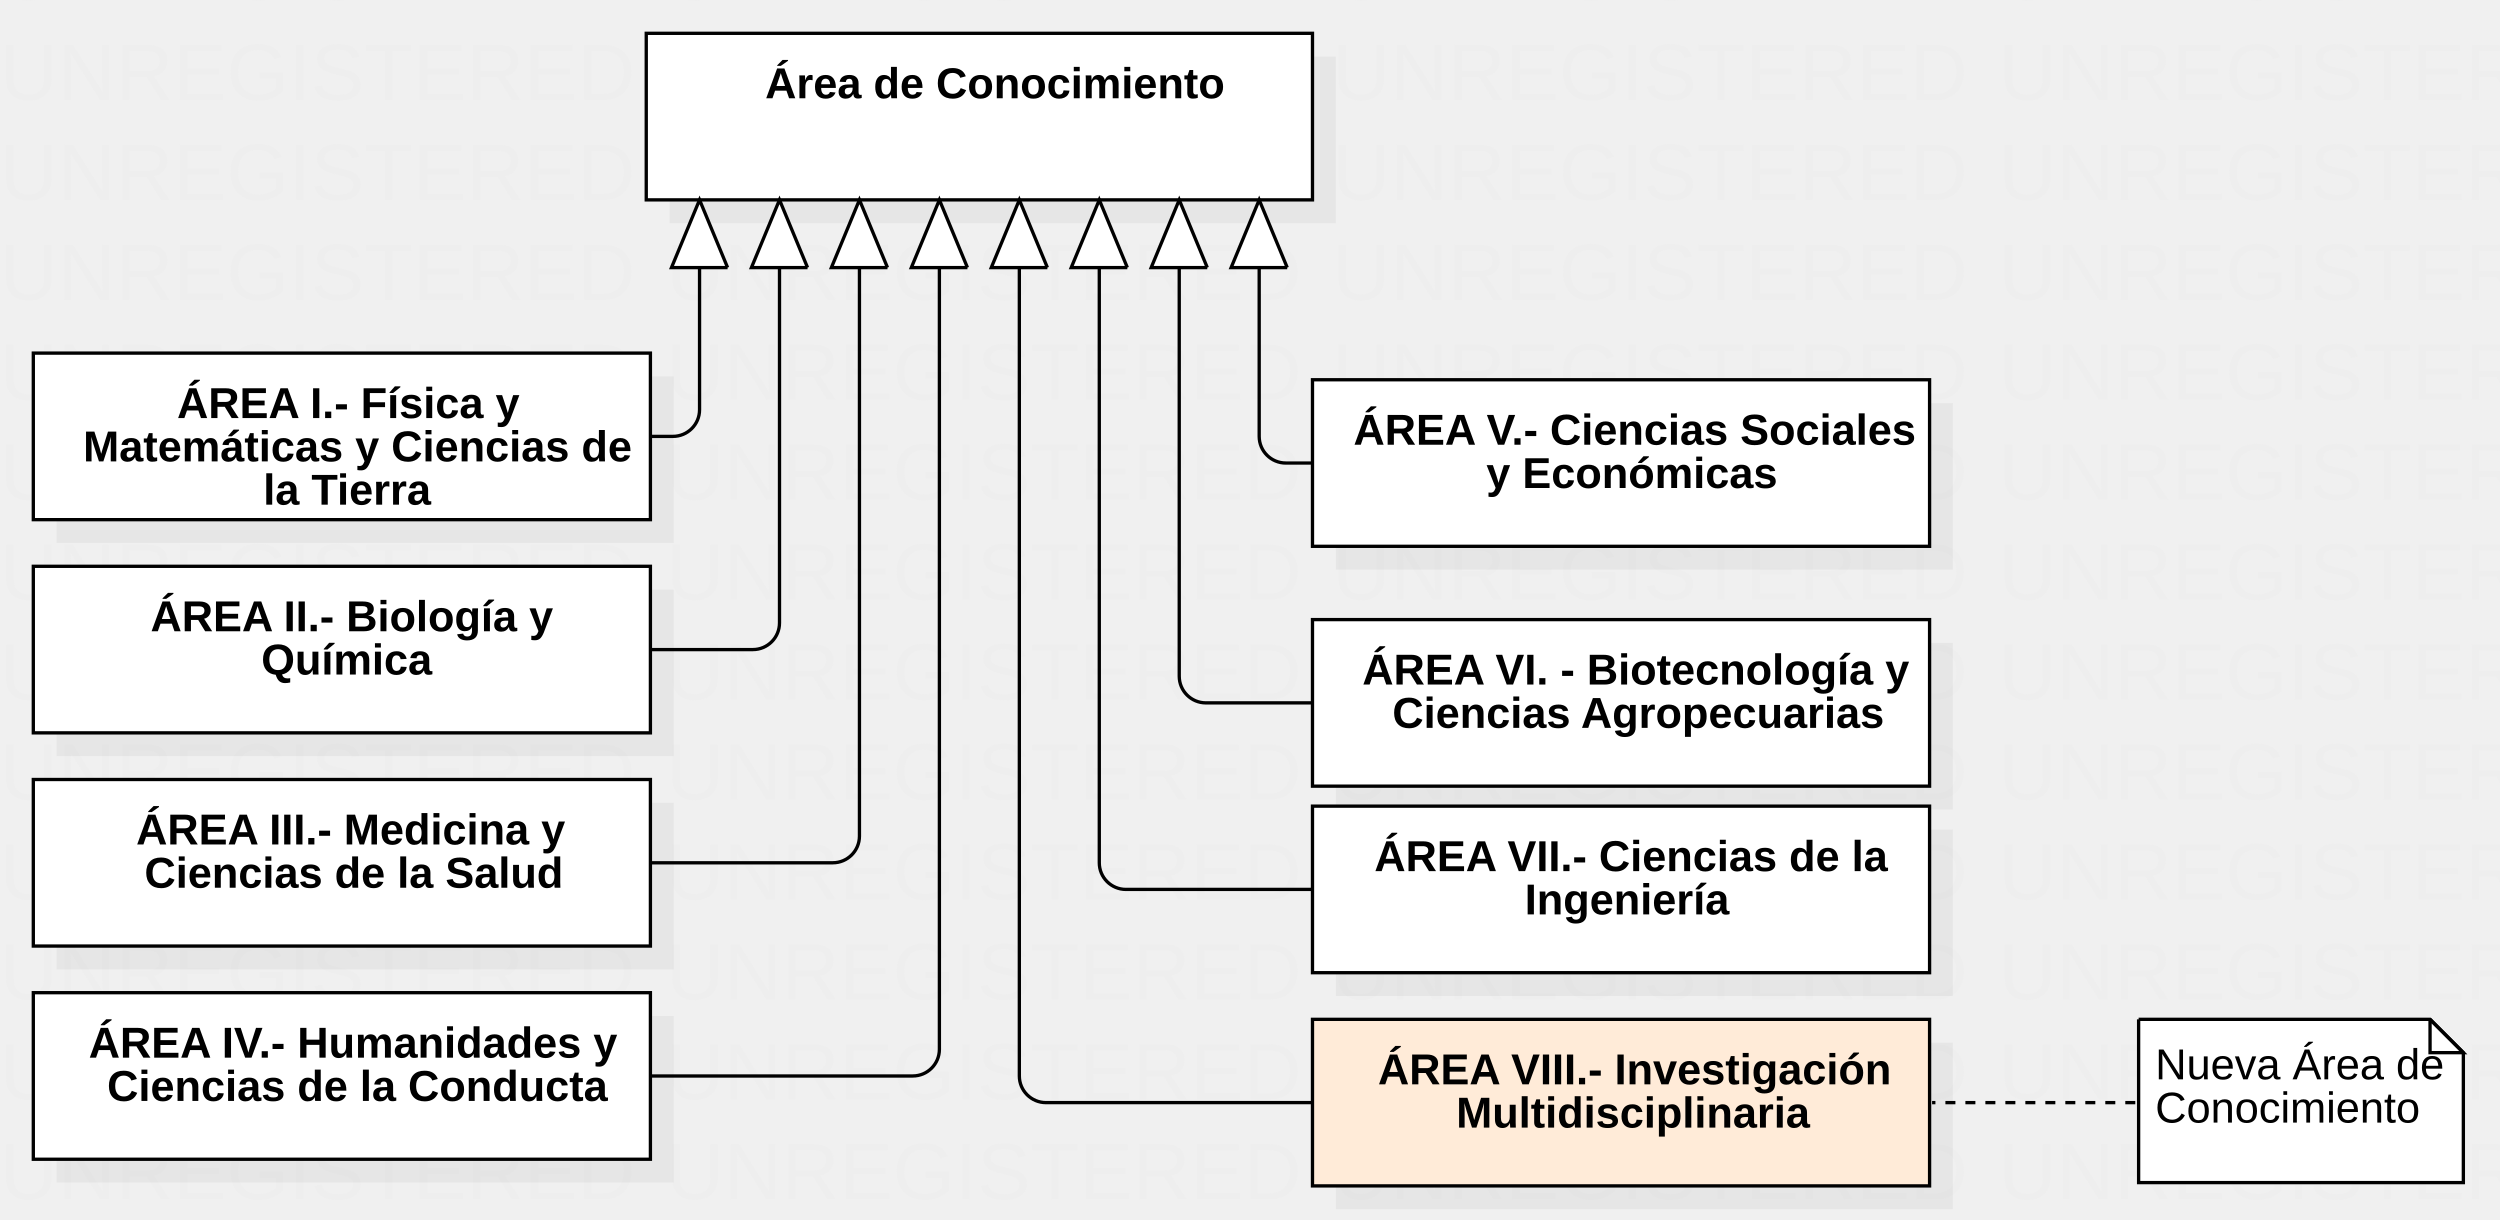
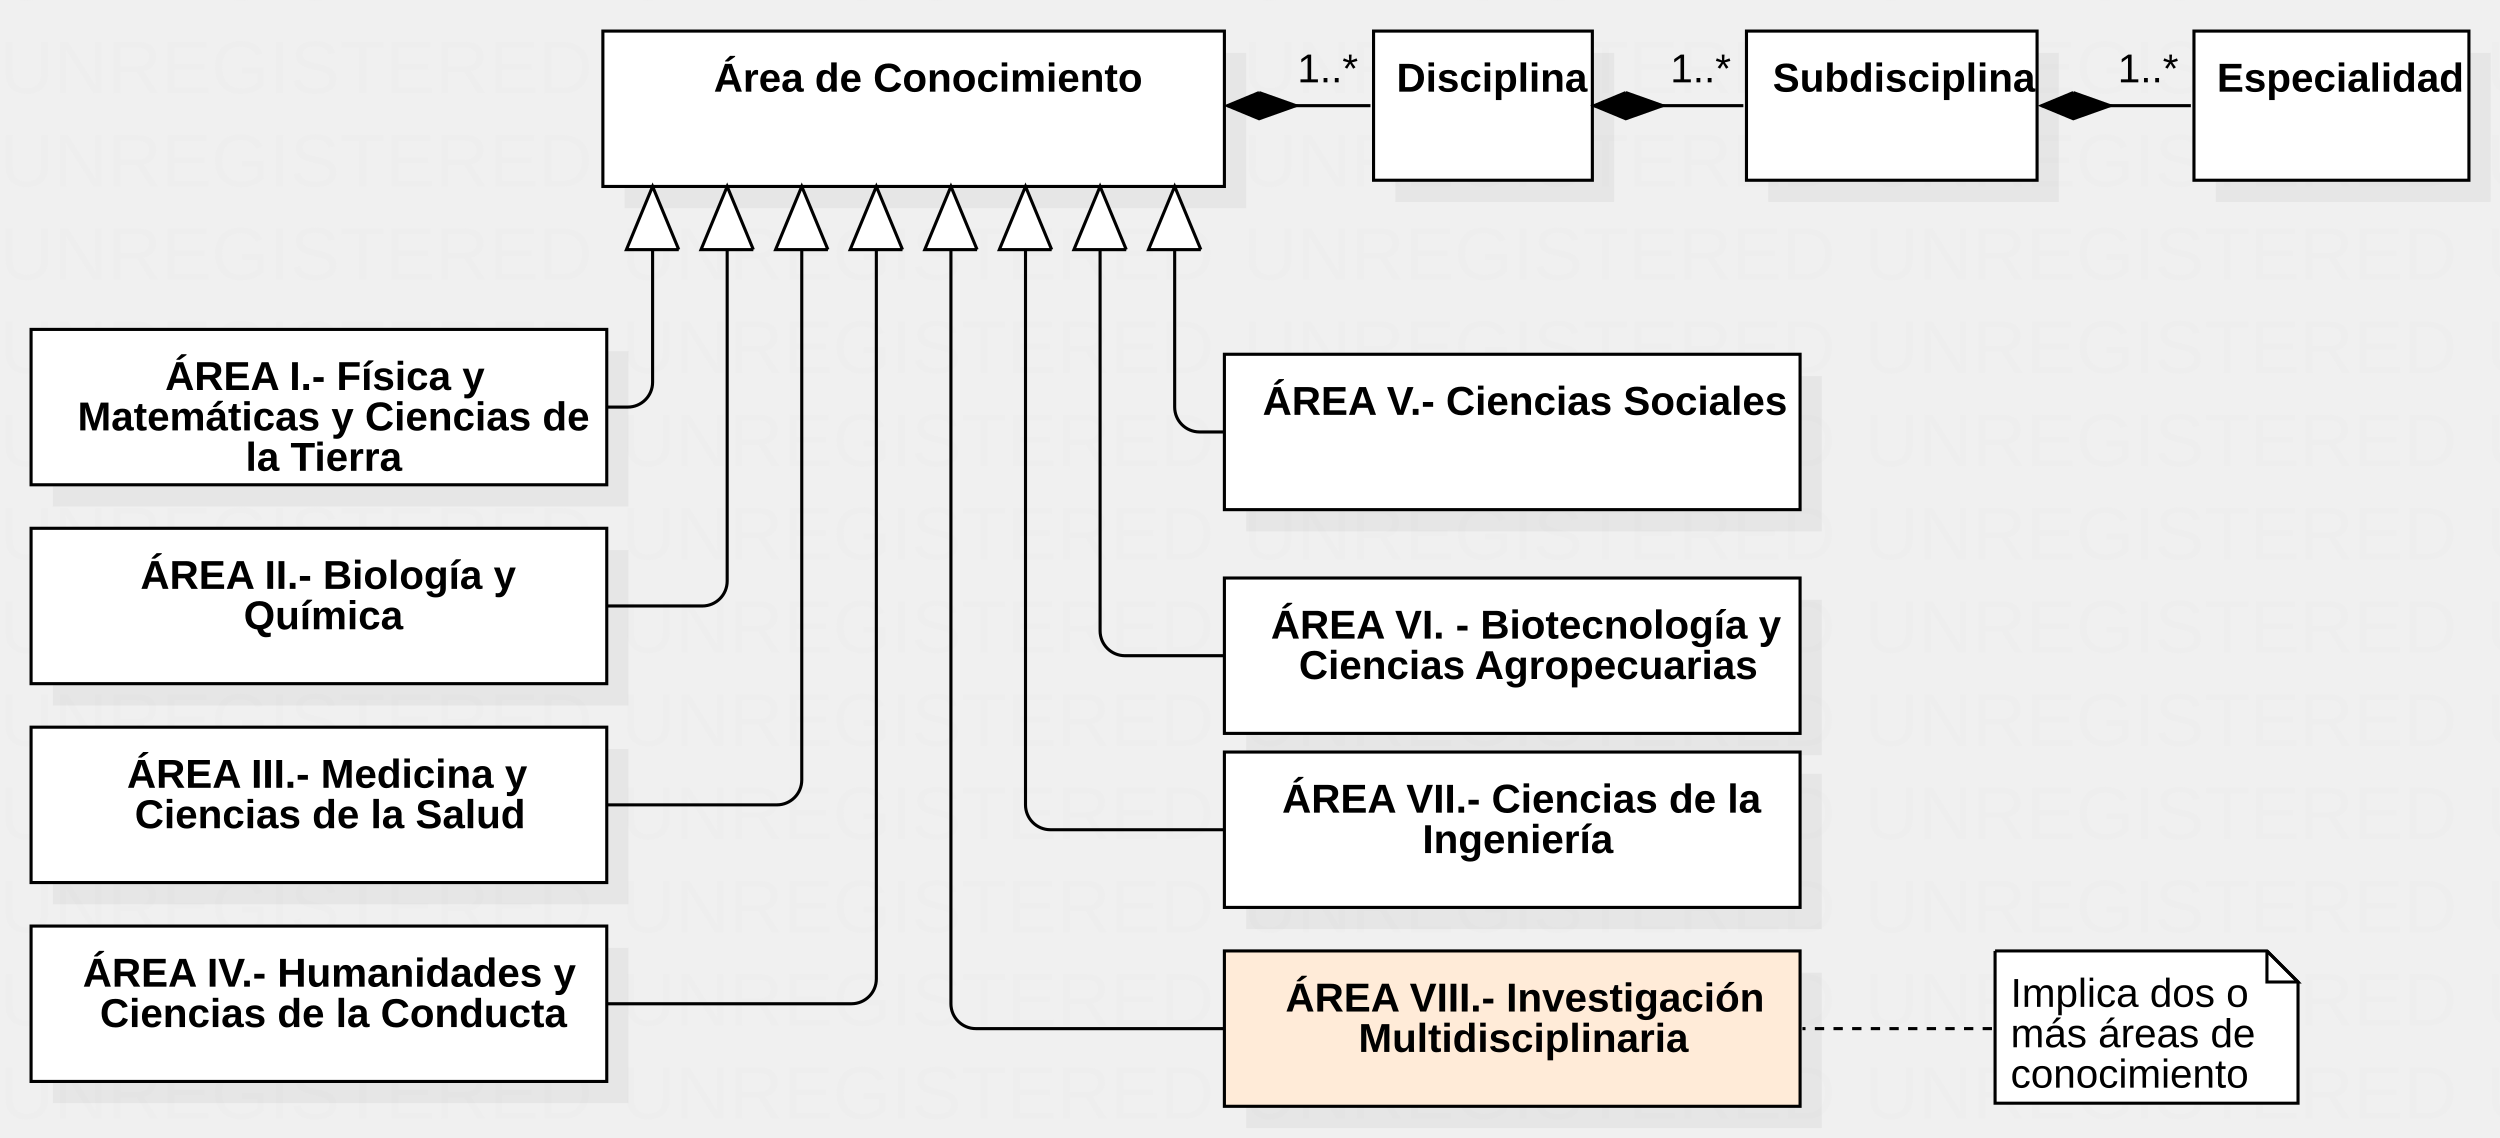
- <svg xmlns="http://www.w3.org/2000/svg" version="1.1" width="750.485" height="366">
+ <svg xmlns="http://www.w3.org/2000/svg" version="1.1" width="804.479" height="366">
  <defs />
  <g>
    <text fill="#eeeeee" stroke="none" font-family="Arial" font-size="24px" font-style="normal" font-weight="normal" text-decoration="none" x="0" y="0">UNREGISTERED</text>
    <text fill="#eeeeee" stroke="none" font-family="Arial" font-size="24px" font-style="normal" font-weight="normal" text-decoration="none" x="0" y="30">UNREGISTERED</text>
    <text fill="#eeeeee" stroke="none" font-family="Arial" font-size="24px" font-style="normal" font-weight="normal" text-decoration="none" x="0" y="60">UNREGISTERED</text>
    <text fill="#eeeeee" stroke="none" font-family="Arial" font-size="24px" font-style="normal" font-weight="normal" text-decoration="none" x="0" y="90">UNREGISTERED</text>
    <text fill="#eeeeee" stroke="none" font-family="Arial" font-size="24px" font-style="normal" font-weight="normal" text-decoration="none" x="0" y="120">UNREGISTERED</text>
    <text fill="#eeeeee" stroke="none" font-family="Arial" font-size="24px" font-style="normal" font-weight="normal" text-decoration="none" x="0" y="150">UNREGISTERED</text>
    <text fill="#eeeeee" stroke="none" font-family="Arial" font-size="24px" font-style="normal" font-weight="normal" text-decoration="none" x="0" y="180">UNREGISTERED</text>
    <text fill="#eeeeee" stroke="none" font-family="Arial" font-size="24px" font-style="normal" font-weight="normal" text-decoration="none" x="0" y="210">UNREGISTERED</text>
    <text fill="#eeeeee" stroke="none" font-family="Arial" font-size="24px" font-style="normal" font-weight="normal" text-decoration="none" x="0" y="240">UNREGISTERED</text>
    <text fill="#eeeeee" stroke="none" font-family="Arial" font-size="24px" font-style="normal" font-weight="normal" text-decoration="none" x="0" y="270">UNREGISTERED</text>
    <text fill="#eeeeee" stroke="none" font-family="Arial" font-size="24px" font-style="normal" font-weight="normal" text-decoration="none" x="0" y="300">UNREGISTERED</text>
    <text fill="#eeeeee" stroke="none" font-family="Arial" font-size="24px" font-style="normal" font-weight="normal" text-decoration="none" x="0" y="330">UNREGISTERED</text>
    <text fill="#eeeeee" stroke="none" font-family="Arial" font-size="24px" font-style="normal" font-weight="normal" text-decoration="none" x="0" y="360">UNREGISTERED</text>
    <text fill="#eeeeee" stroke="none" font-family="Arial" font-size="24px" font-style="normal" font-weight="normal" text-decoration="none" x="200" y="0">UNREGISTERED</text>
    <text fill="#eeeeee" stroke="none" font-family="Arial" font-size="24px" font-style="normal" font-weight="normal" text-decoration="none" x="200" y="30">UNREGISTERED</text>
    <text fill="#eeeeee" stroke="none" font-family="Arial" font-size="24px" font-style="normal" font-weight="normal" text-decoration="none" x="200" y="60">UNREGISTERED</text>
    <text fill="#eeeeee" stroke="none" font-family="Arial" font-size="24px" font-style="normal" font-weight="normal" text-decoration="none" x="200" y="90">UNREGISTERED</text>
    <text fill="#eeeeee" stroke="none" font-family="Arial" font-size="24px" font-style="normal" font-weight="normal" text-decoration="none" x="200" y="120">UNREGISTERED</text>
    <text fill="#eeeeee" stroke="none" font-family="Arial" font-size="24px" font-style="normal" font-weight="normal" text-decoration="none" x="200" y="150">UNREGISTERED</text>
    <text fill="#eeeeee" stroke="none" font-family="Arial" font-size="24px" font-style="normal" font-weight="normal" text-decoration="none" x="200" y="180">UNREGISTERED</text>
    <text fill="#eeeeee" stroke="none" font-family="Arial" font-size="24px" font-style="normal" font-weight="normal" text-decoration="none" x="200" y="210">UNREGISTERED</text>
    <text fill="#eeeeee" stroke="none" font-family="Arial" font-size="24px" font-style="normal" font-weight="normal" text-decoration="none" x="200" y="240">UNREGISTERED</text>
    <text fill="#eeeeee" stroke="none" font-family="Arial" font-size="24px" font-style="normal" font-weight="normal" text-decoration="none" x="200" y="270">UNREGISTERED</text>
    <text fill="#eeeeee" stroke="none" font-family="Arial" font-size="24px" font-style="normal" font-weight="normal" text-decoration="none" x="200" y="300">UNREGISTERED</text>
    <text fill="#eeeeee" stroke="none" font-family="Arial" font-size="24px" font-style="normal" font-weight="normal" text-decoration="none" x="200" y="330">UNREGISTERED</text>
    <text fill="#eeeeee" stroke="none" font-family="Arial" font-size="24px" font-style="normal" font-weight="normal" text-decoration="none" x="200" y="360">UNREGISTERED</text>
    <text fill="#eeeeee" stroke="none" font-family="Arial" font-size="24px" font-style="normal" font-weight="normal" text-decoration="none" x="400" y="0">UNREGISTERED</text>
    <text fill="#eeeeee" stroke="none" font-family="Arial" font-size="24px" font-style="normal" font-weight="normal" text-decoration="none" x="400" y="30">UNREGISTERED</text>
    <text fill="#eeeeee" stroke="none" font-family="Arial" font-size="24px" font-style="normal" font-weight="normal" text-decoration="none" x="400" y="60">UNREGISTERED</text>
    <text fill="#eeeeee" stroke="none" font-family="Arial" font-size="24px" font-style="normal" font-weight="normal" text-decoration="none" x="400" y="90">UNREGISTERED</text>
    <text fill="#eeeeee" stroke="none" font-family="Arial" font-size="24px" font-style="normal" font-weight="normal" text-decoration="none" x="400" y="120">UNREGISTERED</text>
    <text fill="#eeeeee" stroke="none" font-family="Arial" font-size="24px" font-style="normal" font-weight="normal" text-decoration="none" x="400" y="150">UNREGISTERED</text>
    <text fill="#eeeeee" stroke="none" font-family="Arial" font-size="24px" font-style="normal" font-weight="normal" text-decoration="none" x="400" y="180">UNREGISTERED</text>
    <text fill="#eeeeee" stroke="none" font-family="Arial" font-size="24px" font-style="normal" font-weight="normal" text-decoration="none" x="400" y="210">UNREGISTERED</text>
    <text fill="#eeeeee" stroke="none" font-family="Arial" font-size="24px" font-style="normal" font-weight="normal" text-decoration="none" x="400" y="240">UNREGISTERED</text>
    <text fill="#eeeeee" stroke="none" font-family="Arial" font-size="24px" font-style="normal" font-weight="normal" text-decoration="none" x="400" y="270">UNREGISTERED</text>
    <text fill="#eeeeee" stroke="none" font-family="Arial" font-size="24px" font-style="normal" font-weight="normal" text-decoration="none" x="400" y="300">UNREGISTERED</text>
    <text fill="#eeeeee" stroke="none" font-family="Arial" font-size="24px" font-style="normal" font-weight="normal" text-decoration="none" x="400" y="330">UNREGISTERED</text>
    <text fill="#eeeeee" stroke="none" font-family="Arial" font-size="24px" font-style="normal" font-weight="normal" text-decoration="none" x="400" y="360">UNREGISTERED</text>
    <text fill="#eeeeee" stroke="none" font-family="Arial" font-size="24px" font-style="normal" font-weight="normal" text-decoration="none" x="600" y="0">UNREGISTERED</text>
    <text fill="#eeeeee" stroke="none" font-family="Arial" font-size="24px" font-style="normal" font-weight="normal" text-decoration="none" x="600" y="30">UNREGISTERED</text>
    <text fill="#eeeeee" stroke="none" font-family="Arial" font-size="24px" font-style="normal" font-weight="normal" text-decoration="none" x="600" y="60">UNREGISTERED</text>
    <text fill="#eeeeee" stroke="none" font-family="Arial" font-size="24px" font-style="normal" font-weight="normal" text-decoration="none" x="600" y="90">UNREGISTERED</text>
    <text fill="#eeeeee" stroke="none" font-family="Arial" font-size="24px" font-style="normal" font-weight="normal" text-decoration="none" x="600" y="120">UNREGISTERED</text>
    <text fill="#eeeeee" stroke="none" font-family="Arial" font-size="24px" font-style="normal" font-weight="normal" text-decoration="none" x="600" y="150">UNREGISTERED</text>
    <text fill="#eeeeee" stroke="none" font-family="Arial" font-size="24px" font-style="normal" font-weight="normal" text-decoration="none" x="600" y="180">UNREGISTERED</text>
    <text fill="#eeeeee" stroke="none" font-family="Arial" font-size="24px" font-style="normal" font-weight="normal" text-decoration="none" x="600" y="210">UNREGISTERED</text>
    <text fill="#eeeeee" stroke="none" font-family="Arial" font-size="24px" font-style="normal" font-weight="normal" text-decoration="none" x="600" y="240">UNREGISTERED</text>
    <text fill="#eeeeee" stroke="none" font-family="Arial" font-size="24px" font-style="normal" font-weight="normal" text-decoration="none" x="600" y="270">UNREGISTERED</text>
    <text fill="#eeeeee" stroke="none" font-family="Arial" font-size="24px" font-style="normal" font-weight="normal" text-decoration="none" x="600" y="300">UNREGISTERED</text>
    <text fill="#eeeeee" stroke="none" font-family="Arial" font-size="24px" font-style="normal" font-weight="normal" text-decoration="none" x="600" y="330">UNREGISTERED</text>
    <text fill="#eeeeee" stroke="none" font-family="Arial" font-size="24px" font-style="normal" font-weight="normal" text-decoration="none" x="600" y="360">UNREGISTERED</text>
+     <text fill="#eeeeee" stroke="none" font-family="Arial" font-size="24px" font-style="normal" font-weight="normal" text-decoration="none" x="800" y="0">UNREGISTERED</text>
+     <text fill="#eeeeee" stroke="none" font-family="Arial" font-size="24px" font-style="normal" font-weight="normal" text-decoration="none" x="800" y="30">UNREGISTERED</text>
+     <text fill="#eeeeee" stroke="none" font-family="Arial" font-size="24px" font-style="normal" font-weight="normal" text-decoration="none" x="800" y="60">UNREGISTERED</text>
+     <text fill="#eeeeee" stroke="none" font-family="Arial" font-size="24px" font-style="normal" font-weight="normal" text-decoration="none" x="800" y="90">UNREGISTERED</text>
+     <text fill="#eeeeee" stroke="none" font-family="Arial" font-size="24px" font-style="normal" font-weight="normal" text-decoration="none" x="800" y="120">UNREGISTERED</text>
+     <text fill="#eeeeee" stroke="none" font-family="Arial" font-size="24px" font-style="normal" font-weight="normal" text-decoration="none" x="800" y="150">UNREGISTERED</text>
+     <text fill="#eeeeee" stroke="none" font-family="Arial" font-size="24px" font-style="normal" font-weight="normal" text-decoration="none" x="800" y="180">UNREGISTERED</text>
+     <text fill="#eeeeee" stroke="none" font-family="Arial" font-size="24px" font-style="normal" font-weight="normal" text-decoration="none" x="800" y="210">UNREGISTERED</text>
+     <text fill="#eeeeee" stroke="none" font-family="Arial" font-size="24px" font-style="normal" font-weight="normal" text-decoration="none" x="800" y="240">UNREGISTERED</text>
+     <text fill="#eeeeee" stroke="none" font-family="Arial" font-size="24px" font-style="normal" font-weight="normal" text-decoration="none" x="800" y="270">UNREGISTERED</text>
+     <text fill="#eeeeee" stroke="none" font-family="Arial" font-size="24px" font-style="normal" font-weight="normal" text-decoration="none" x="800" y="300">UNREGISTERED</text>
+     <text fill="#eeeeee" stroke="none" font-family="Arial" font-size="24px" font-style="normal" font-weight="normal" text-decoration="none" x="800" y="330">UNREGISTERED</text>
+     <text fill="#eeeeee" stroke="none" font-family="Arial" font-size="24px" font-style="normal" font-weight="normal" text-decoration="none" x="800" y="360">UNREGISTERED</text>
    <g transform="translate(-22,-38) scale(1,1)">
      <rect fill="#C0C0C0" stroke="none" x="223" y="55" width="200" height="50" opacity="0.2" />
    </g>
    <g transform="translate(-22,-38) scale(1,1)">
      <rect fill="#ffffff" stroke="none" x="216" y="48" width="200" height="50" />
    </g>
    <g transform="translate(-22,-38) scale(1,1)">
      <path fill="none" stroke="#000000" d="M 216 48 L 416 48 L 416 98 L 216 98 L 216 48 Z Z" stroke-miterlimit="10" />
    </g>
    <g transform="translate(-22,-38) scale(1,1)">
      <g>
        <path fill="none" stroke="none" />
        <text fill="#000000" stroke="none" font-family="Arial" font-size="13px" font-style="normal" font-weight="bold" text-decoration="none" x="251.686" y="67.5">Área de Conocimiento</text>
      </g>
    </g>
    <g transform="translate(-22,-38) scale(1,1)">
      <rect fill="#C0C0C0" stroke="none" x="39" y="151" width="185.249" height="50" opacity="0.2" />
    </g>
    <g transform="translate(-22,-38) scale(1,1)">
      <rect fill="#ffffff" stroke="none" x="32" y="144" width="185.249" height="50" />
    </g>
    <g transform="translate(-22,-38) scale(1,1)">
      <path fill="none" stroke="#000000" d="M 32 144 L 217.249 144 L 217.249 194 L 32 194 L 32 144 Z Z" stroke-miterlimit="10" />
    </g>
    <g transform="translate(-22,-38) scale(1,1)">
      <g>
        <path fill="none" stroke="none" />
        <text fill="#000000" stroke="none" font-family="Arial" font-size="13px" font-style="normal" font-weight="bold" text-decoration="none" x="75.145" y="163.5">ÁREA I.- Física y</text>
        <text fill="#000000" stroke="none" font-family="Arial" font-size="13px" font-style="normal" font-weight="bold" text-decoration="none" x="46.955" y="176.5">Matemáticas y Ciencias de</text>
        <text fill="#000000" stroke="none" font-family="Arial" font-size="13px" font-style="normal" font-weight="bold" text-decoration="none" x="101.027" y="189.5">la Tierra</text>
      </g>
    </g>
    <g transform="translate(-22,-38) scale(1,1)">
      <rect fill="#C0C0C0" stroke="none" x="39" y="215" width="185.249" height="50" opacity="0.2" />
    </g>
    <g transform="translate(-22,-38) scale(1,1)">
      <rect fill="#ffffff" stroke="none" x="32" y="208" width="185.249" height="50" />
    </g>
    <g transform="translate(-22,-38) scale(1,1)">
      <path fill="none" stroke="#000000" d="M 32 208 L 217.249 208 L 217.249 258 L 32 258 L 32 208 Z Z" stroke-miterlimit="10" />
    </g>
    <g transform="translate(-22,-38) scale(1,1)">
      <g>
        <path fill="none" stroke="none" />
        <text fill="#000000" stroke="none" font-family="Arial" font-size="13px" font-style="normal" font-weight="bold" text-decoration="none" x="67.185" y="227.5">ÁREA II.- Biología y</text>
        <text fill="#000000" stroke="none" font-family="Arial" font-size="13px" font-style="normal" font-weight="bold" text-decoration="none" x="100.424" y="240.5">Química</text>
      </g>
    </g>
    <g transform="translate(-22,-38) scale(1,1)">
      <rect fill="#C0C0C0" stroke="none" x="39" y="279" width="185.249" height="50" opacity="0.2" />
    </g>
    <g transform="translate(-22,-38) scale(1,1)">
      <rect fill="#ffffff" stroke="none" x="32" y="272" width="185.249" height="50" />
    </g>
    <g transform="translate(-22,-38) scale(1,1)">
      <path fill="none" stroke="#000000" d="M 32 272 L 217.249 272 L 217.249 322 L 32 322 L 32 272 Z Z" stroke-miterlimit="10" />
    </g>
    <g transform="translate(-22,-38) scale(1,1)">
      <g>
        <path fill="none" stroke="none" />
        <text fill="#000000" stroke="none" font-family="Arial" font-size="13px" font-style="normal" font-weight="bold" text-decoration="none" x="62.855" y="291.5">ÁREA III.- Medicina y</text>
        <text fill="#000000" stroke="none" font-family="Arial" font-size="13px" font-style="normal" font-weight="bold" text-decoration="none" x="65.366" y="304.5">Ciencias de la Salud</text>
      </g>
    </g>
    <g transform="translate(-22,-38) scale(1,1)">
      <rect fill="#C0C0C0" stroke="none" x="39" y="343" width="185.249" height="50" opacity="0.2" />
    </g>
    <g transform="translate(-22,-38) scale(1,1)">
      <rect fill="#ffffff" stroke="none" x="32" y="336" width="185.249" height="50" />
    </g>
    <g transform="translate(-22,-38) scale(1,1)">
      <path fill="none" stroke="#000000" d="M 32 336 L 217.249 336 L 217.249 386 L 32 386 L 32 336 Z Z" stroke-miterlimit="10" />
    </g>
    <g transform="translate(-22,-38) scale(1,1)">
      <g>
        <path fill="none" stroke="none" />
        <text fill="#000000" stroke="none" font-family="Arial" font-size="13px" font-style="normal" font-weight="bold" text-decoration="none" x="48.634" y="355.5">ÁREA IV.- Humanidades y</text>
        <text fill="#000000" stroke="none" font-family="Arial" font-size="13px" font-style="normal" font-weight="bold" text-decoration="none" x="54.166" y="368.5">Ciencias de la Conducta</text>
      </g>
    </g>
    <g transform="translate(-22,-38) scale(1,1)">
      <rect fill="#C0C0C0" stroke="none" x="423" y="159" width="185.249" height="50" opacity="0.2" />
    </g>
    <g transform="translate(-22,-38) scale(1,1)">
      <rect fill="#ffffff" stroke="none" x="416" y="152" width="185.249" height="50" />
    </g>
    <g transform="translate(-22,-38) scale(1,1)">
      <path fill="none" stroke="#000000" d="M 416 152 L 601.249 152 L 601.249 202 L 416 202 L 416 152 Z Z" stroke-miterlimit="10" />
    </g>
    <g transform="translate(-22,-38) scale(1,1)">
      <g>
        <path fill="none" stroke="none" />
        <text fill="#000000" stroke="none" font-family="Arial" font-size="13px" font-style="normal" font-weight="bold" text-decoration="none" x="428.301" y="171.5">ÁREA V.- Ciencias Sociales</text>
-         <text fill="#000000" stroke="none" font-family="Arial" font-size="13px" font-style="normal" font-weight="bold" text-decoration="none" x="468.165" y="184.5">y Económicas</text>
      </g>
    </g>
    <g transform="translate(-22,-38) scale(1,1)">
      <rect fill="#C0C0C0" stroke="none" x="423" y="231" width="185.249" height="50" opacity="0.2" />
    </g>
    <g transform="translate(-22,-38) scale(1,1)">
      <rect fill="#ffffff" stroke="none" x="416" y="224" width="185.249" height="50" />
    </g>
    <g transform="translate(-22,-38) scale(1,1)">
      <path fill="none" stroke="#000000" d="M 416 224 L 601.249 224 L 601.249 274 L 416 274 L 416 224 Z Z" stroke-miterlimit="10" />
    </g>
    <g transform="translate(-22,-38) scale(1,1)">
      <g>
        <path fill="none" stroke="none" />
        <text fill="#000000" stroke="none" font-family="Arial" font-size="13px" font-style="normal" font-weight="bold" text-decoration="none" x="430.948" y="243.5">ÁREA VI. - Biotecnología y</text>
        <text fill="#000000" stroke="none" font-family="Arial" font-size="13px" font-style="normal" font-weight="bold" text-decoration="none" x="439.978" y="256.5">Ciencias Agropecuarias</text>
      </g>
    </g>
    <g transform="translate(-22,-38) scale(1,1)">
      <rect fill="#C0C0C0" stroke="none" x="423" y="287" width="185.249" height="50" opacity="0.2" />
    </g>
    <g transform="translate(-22,-38) scale(1,1)">
      <rect fill="#ffffff" stroke="none" x="416" y="280" width="185.249" height="50" />
    </g>
    <g transform="translate(-22,-38) scale(1,1)">
      <path fill="none" stroke="#000000" d="M 416 280 L 601.249 280 L 601.249 330 L 416 330 L 416 280 Z Z" stroke-miterlimit="10" />
    </g>
    <g transform="translate(-22,-38) scale(1,1)">
      <g>
        <path fill="none" stroke="none" />
        <text fill="#000000" stroke="none" font-family="Arial" font-size="13px" font-style="normal" font-weight="bold" text-decoration="none" x="434.566" y="299.5">ÁREA VII.- Ciencias de la</text>
        <text fill="#000000" stroke="none" font-family="Arial" font-size="13px" font-style="normal" font-weight="bold" text-decoration="none" x="479.714" y="312.5">Ingeniería</text>
      </g>
    </g>
    <g transform="translate(-22,-38) scale(1,1)">
      <rect fill="#C0C0C0" stroke="none" x="423" y="351" width="185.249" height="50" opacity="0.2" />
    </g>
    <g transform="translate(-22,-38) scale(1,1)">
      <rect fill="#ffebd8" stroke="none" x="416" y="344" width="185.249" height="50" />
    </g>
    <g transform="translate(-22,-38) scale(1,1)">
      <path fill="none" stroke="#000000" d="M 416 344 L 601.249 344 L 601.249 394 L 416 394 L 416 344 Z Z" stroke-miterlimit="10" />
    </g>
    <g transform="translate(-22,-38) scale(1,1)">
      <g>
        <path fill="none" stroke="none" />
        <text fill="#000000" stroke="none" font-family="Arial" font-size="13px" font-style="normal" font-weight="bold" text-decoration="none" x="435.649" y="363.5">ÁREA VIII.- Investigación</text>
        <text fill="#000000" stroke="none" font-family="Arial" font-size="13px" font-style="normal" font-weight="bold" text-decoration="none" x="459.135" y="376.5">Multidisciplinaria </text>
      </g>
    </g>
    <g transform="translate(-22,-38) scale(1,1)">
      <path fill="none" stroke="#000000" d="M 217 169 L 224 169 M 224 169 A 8 8 0 0 0 232 161 L 232 98" stroke-miterlimit="10" />
    </g>
    <g transform="translate(-22,-38) scale(1,1)">
      <path fill="#FFFFFF" stroke="none" d="M 240.419 118.325 L 232 98 L 223.581 118.325" />
    </g>
    <g transform="translate(-22,-38) scale(1,1)">
      <path fill="none" stroke="#000000" d="M 240.419 118.325 L 232 98 L 223.581 118.325 L 240.419 118.325" stroke-miterlimit="10" />
    </g>
    <g transform="translate(-22,-38) scale(1,1)">
      <path fill="none" stroke="#000000" d="M 416 177 L 408 177 M 408 177 A 8 8 0 0 1 400 169 L 400 98" stroke-miterlimit="10" />
    </g>
    <g transform="translate(-22,-38) scale(1,1)">
      <path fill="#FFFFFF" stroke="none" d="M 408.419 118.325 L 400 98 L 391.581 118.325" />
    </g>
    <g transform="translate(-22,-38) scale(1,1)">
      <path fill="none" stroke="#000000" d="M 408.419 118.325 L 400 98 L 391.581 118.325 L 408.419 118.325" stroke-miterlimit="10" />
    </g>
    <g transform="translate(-22,-38) scale(1,1)">
      <path fill="none" stroke="#000000" d="M 217 233 L 248 233 M 248 233 A 8 8 0 0 0 256 225 L 256 98" stroke-miterlimit="10" />
    </g>
    <g transform="translate(-22,-38) scale(1,1)">
      <path fill="#FFFFFF" stroke="none" d="M 264.419 118.325 L 256 98 L 247.581 118.325" />
    </g>
    <g transform="translate(-22,-38) scale(1,1)">
      <path fill="none" stroke="#000000" d="M 264.419 118.325 L 256 98 L 247.581 118.325 L 264.419 118.325" stroke-miterlimit="10" />
    </g>
    <g transform="translate(-22,-38) scale(1,1)">
      <path fill="none" stroke="#000000" d="M 416 249 L 384 249 M 384 249 A 8 8 0 0 1 376 241 L 376 98" stroke-miterlimit="10" />
    </g>
    <g transform="translate(-22,-38) scale(1,1)">
      <path fill="#FFFFFF" stroke="none" d="M 384.419 118.325 L 376 98 L 367.581 118.325" />
    </g>
    <g transform="translate(-22,-38) scale(1,1)">
      <path fill="none" stroke="#000000" d="M 384.419 118.325 L 376 98 L 367.581 118.325 L 384.419 118.325" stroke-miterlimit="10" />
    </g>
    <g transform="translate(-22,-38) scale(1,1)">
      <path fill="none" stroke="#000000" d="M 217 297 L 272 297 M 272 297 A 8 8 0 0 0 280 289 L 280 98" stroke-miterlimit="10" />
    </g>
    <g transform="translate(-22,-38) scale(1,1)">
      <path fill="#FFFFFF" stroke="none" d="M 288.419 118.325 L 280 98 L 271.581 118.325" />
    </g>
    <g transform="translate(-22,-38) scale(1,1)">
      <path fill="none" stroke="#000000" d="M 288.419 118.325 L 280 98 L 271.581 118.325 L 288.419 118.325" stroke-miterlimit="10" />
    </g>
    <g transform="translate(-22,-38) scale(1,1)">
      <path fill="none" stroke="#000000" d="M 416 305 L 360 305 M 360 305 A 8 8 0 0 1 352 297 L 352 98" stroke-miterlimit="10" />
    </g>
    <g transform="translate(-22,-38) scale(1,1)">
      <path fill="#FFFFFF" stroke="none" d="M 360.419 118.325 L 352 98 L 343.581 118.325" />
    </g>
    <g transform="translate(-22,-38) scale(1,1)">
      <path fill="none" stroke="#000000" d="M 360.419 118.325 L 352 98 L 343.581 118.325 L 360.419 118.325" stroke-miterlimit="10" />
    </g>
    <g transform="translate(-22,-38) scale(1,1)">
      <path fill="none" stroke="#000000" d="M 217 361 L 296 361 M 296 361 A 8 8 0 0 0 304 353 L 304 98" stroke-miterlimit="10" />
    </g>
    <g transform="translate(-22,-38) scale(1,1)">
      <path fill="#FFFFFF" stroke="none" d="M 312.419 118.325 L 304 98 L 295.581 118.325" />
    </g>
    <g transform="translate(-22,-38) scale(1,1)">
      <path fill="none" stroke="#000000" d="M 312.419 118.325 L 304 98 L 295.581 118.325 L 312.419 118.325" stroke-miterlimit="10" />
    </g>
    <g transform="translate(-22,-38) scale(1,1)">
      <path fill="none" stroke="#000000" d="M 416 369 L 336 369 M 336 369 A 8 8 0 0 1 328 361 L 328 98" stroke-miterlimit="10" />
    </g>
    <g transform="translate(-22,-38) scale(1,1)">
      <path fill="#FFFFFF" stroke="none" d="M 336.419 118.325 L 328 98 L 319.581 118.325" />
    </g>
    <g transform="translate(-22,-38) scale(1,1)">
      <path fill="none" stroke="#000000" d="M 336.419 118.325 L 328 98 L 319.581 118.325 L 336.419 118.325" stroke-miterlimit="10" />
    </g>
    <g transform="translate(-22,-38) scale(1,1)">
      <path fill="#ffffff" stroke="none" d="M 664 344 L 751.485 344 L 761.485 354 L 761.485 393 L 664 393 L 664 344" />
    </g>
    <g transform="translate(-22,-38) scale(1,1)">
      <path fill="none" stroke="#000000" d="M 664 344 L 751.485 344 L 761.485 354 L 761.485 393 L 664 393 L 664 344 L 664 344" stroke-miterlimit="10" />
    </g>
    <g transform="translate(-22,-38) scale(1,1)">
      <path fill="none" stroke="#000000" d="M 751.485 344 L 751.485 354 L 761.485 354 L 751.485 344" stroke-miterlimit="10" />
    </g>
    <g transform="translate(-22,-38) scale(1,1)">
      <g>
        <path fill="none" stroke="none" />
-         <text fill="#000000" stroke="none" font-family="Arial" font-size="13px" font-style="normal" font-weight="normal" text-decoration="none" x="669" y="362">Nueva Área de</text>
-         <text fill="#000000" stroke="none" font-family="Arial" font-size="13px" font-style="normal" font-weight="normal" text-decoration="none" x="669" y="375">Conocimiento</text>
+         <text fill="#000000" stroke="none" font-family="Arial" font-size="13px" font-style="normal" font-weight="normal" text-decoration="none" x="669" y="362">Implica dos o</text>
+         <text fill="#000000" stroke="none" font-family="Arial" font-size="13px" font-style="normal" font-weight="normal" text-decoration="none" x="669" y="375">más áreas de</text>
+         <text fill="#000000" stroke="none" font-family="Arial" font-size="13px" font-style="normal" font-weight="normal" text-decoration="none" x="669" y="388">conocimiento</text>
      </g>
    </g>
    <g transform="translate(-22,-38) scale(1,1)">
      <path fill="none" stroke="#000000" d="M 663 369 L 602 369" stroke-miterlimit="10" stroke-dasharray="3" />
+     </g>
+     <g transform="translate(-22,-38) scale(1,1)">
+       <rect fill="#C0C0C0" stroke="none" x="471" y="55" width="70.407" height="48" opacity="0.2" />
+     </g>
+     <g transform="translate(-22,-38) scale(1,1)">
+       <rect fill="#ffffff" stroke="none" x="464" y="48" width="70.407" height="48" />
+     </g>
+     <g transform="translate(-22,-38) scale(1,1)">
+       <path fill="none" stroke="#000000" d="M 464 48 L 534.407 48 L 534.407 96 L 464 96 L 464 48 Z Z" stroke-miterlimit="10" />
+     </g>
+     <g transform="translate(-22,-38) scale(1,1)">
+       <g>
+         <path fill="none" stroke="none" />
+         <text fill="#000000" stroke="none" font-family="Arial" font-size="13px" font-style="normal" font-weight="bold" text-decoration="none" x="471.388" y="67.5">Disciplina</text>
+       </g>
+     </g>
+     <g transform="translate(-22,-38) scale(1,1)">
+       <rect fill="#C0C0C0" stroke="none" x="591" y="55" width="93.513" height="48" opacity="0.2" />
+     </g>
+     <g transform="translate(-22,-38) scale(1,1)">
+       <rect fill="#ffffff" stroke="none" x="584" y="48" width="93.513" height="48" />
+     </g>
+     <g transform="translate(-22,-38) scale(1,1)">
+       <path fill="none" stroke="#000000" d="M 584 48 L 677.513 48 L 677.513 96 L 584 96 L 584 48 Z Z" stroke-miterlimit="10" />
+     </g>
+     <g transform="translate(-22,-38) scale(1,1)">
+       <g>
+         <path fill="none" stroke="none" />
+         <text fill="#000000" stroke="none" font-family="Arial" font-size="13px" font-style="normal" font-weight="bold" text-decoration="none" x="592.455" y="67.5">Subdisciplina</text>
+       </g>
+     </g>
+     <g transform="translate(-22,-38) scale(1,1)">
+       <path fill="none" stroke="#000000" d="M 463 72 L 417 72" stroke-miterlimit="10" />
+     </g>
+     <g transform="translate(-22,-38) scale(1,1)">
+       <path fill="#000000" stroke="none" d="M 427.163 67.79 L 417 72 L 427.163 76.21 L 439 72" />
+     </g>
+     <g transform="translate(-22,-38) scale(1,1)">
+       <path fill="none" stroke="#000000" d="M 427.163 67.79 L 417 72 L 427.163 76.21 L 439 72 L 427.163 67.79" stroke-miterlimit="10" />
+     </g>
+     <g transform="translate(-22,-38) scale(1,1)">
+       <g>
+         <path fill="none" stroke="none" />
+         <text fill="#000000" stroke="none" font-family="Arial" font-size="13px" font-style="normal" font-weight="normal" text-decoration="none" x="439.5" y="64.5">1..*</text>
+       </g>
+     </g>
+     <g transform="translate(-22,-38) scale(1,1)">
+       <path fill="none" stroke="#000000" d="M 583 72 L 535 72" stroke-miterlimit="10" />
+     </g>
+     <g transform="translate(-22,-38) scale(1,1)">
+       <path fill="#000000" stroke="none" d="M 545.163 67.79 L 535 72 L 545.163 76.21 L 557 72" />
+     </g>
+     <g transform="translate(-22,-38) scale(1,1)">
+       <path fill="none" stroke="#000000" d="M 545.163 67.79 L 535 72 L 545.163 76.21 L 557 72 L 545.163 67.79" stroke-miterlimit="10" />
+     </g>
+     <g transform="translate(-22,-38) scale(1,1)">
+       <g>
+         <path fill="none" stroke="none" />
+         <text fill="#000000" stroke="none" font-family="Arial" font-size="13px" font-style="normal" font-weight="normal" text-decoration="none" x="559.5" y="64.5">1..*</text>
+       </g>
+     </g>
+     <g transform="translate(-22,-38) scale(1,1)">
+       <rect fill="#C0C0C0" stroke="none" x="735" y="55" width="88.479" height="48" opacity="0.2" />
+     </g>
+     <g transform="translate(-22,-38) scale(1,1)">
+       <rect fill="#ffffff" stroke="none" x="728" y="48" width="88.479" height="48" />
+     </g>
+     <g transform="translate(-22,-38) scale(1,1)">
+       <path fill="none" stroke="#000000" d="M 728 48 L 816.479 48 L 816.479 96 L 728 96 L 728 48 Z Z" stroke-miterlimit="10" />
+     </g>
+     <g transform="translate(-22,-38) scale(1,1)">
+       <g>
+         <path fill="none" stroke="none" />
+         <text fill="#000000" stroke="none" font-family="Arial" font-size="13px" font-style="normal" font-weight="bold" text-decoration="none" x="735.382" y="67.5">Especialidad</text>
+       </g>
+     </g>
+     <g transform="translate(-22,-38) scale(1,1)">
+       <path fill="none" stroke="#000000" d="M 727 72 L 679 72" stroke-miterlimit="10" />
+     </g>
+     <g transform="translate(-22,-38) scale(1,1)">
+       <path fill="#000000" stroke="none" d="M 689.163 67.79 L 679 72 L 689.163 76.21 L 701 72" />
+     </g>
+     <g transform="translate(-22,-38) scale(1,1)">
+       <path fill="none" stroke="#000000" d="M 689.163 67.79 L 679 72 L 689.163 76.21 L 701 72 L 689.163 67.79" stroke-miterlimit="10" />
+     </g>
+     <g transform="translate(-22,-38) scale(1,1)">
+       <g>
+         <path fill="none" stroke="none" />
+         <text fill="#000000" stroke="none" font-family="Arial" font-size="13px" font-style="normal" font-weight="normal" text-decoration="none" x="703.5" y="64.5">1..*</text>
+       </g>
    </g>
  </g>
</svg>
